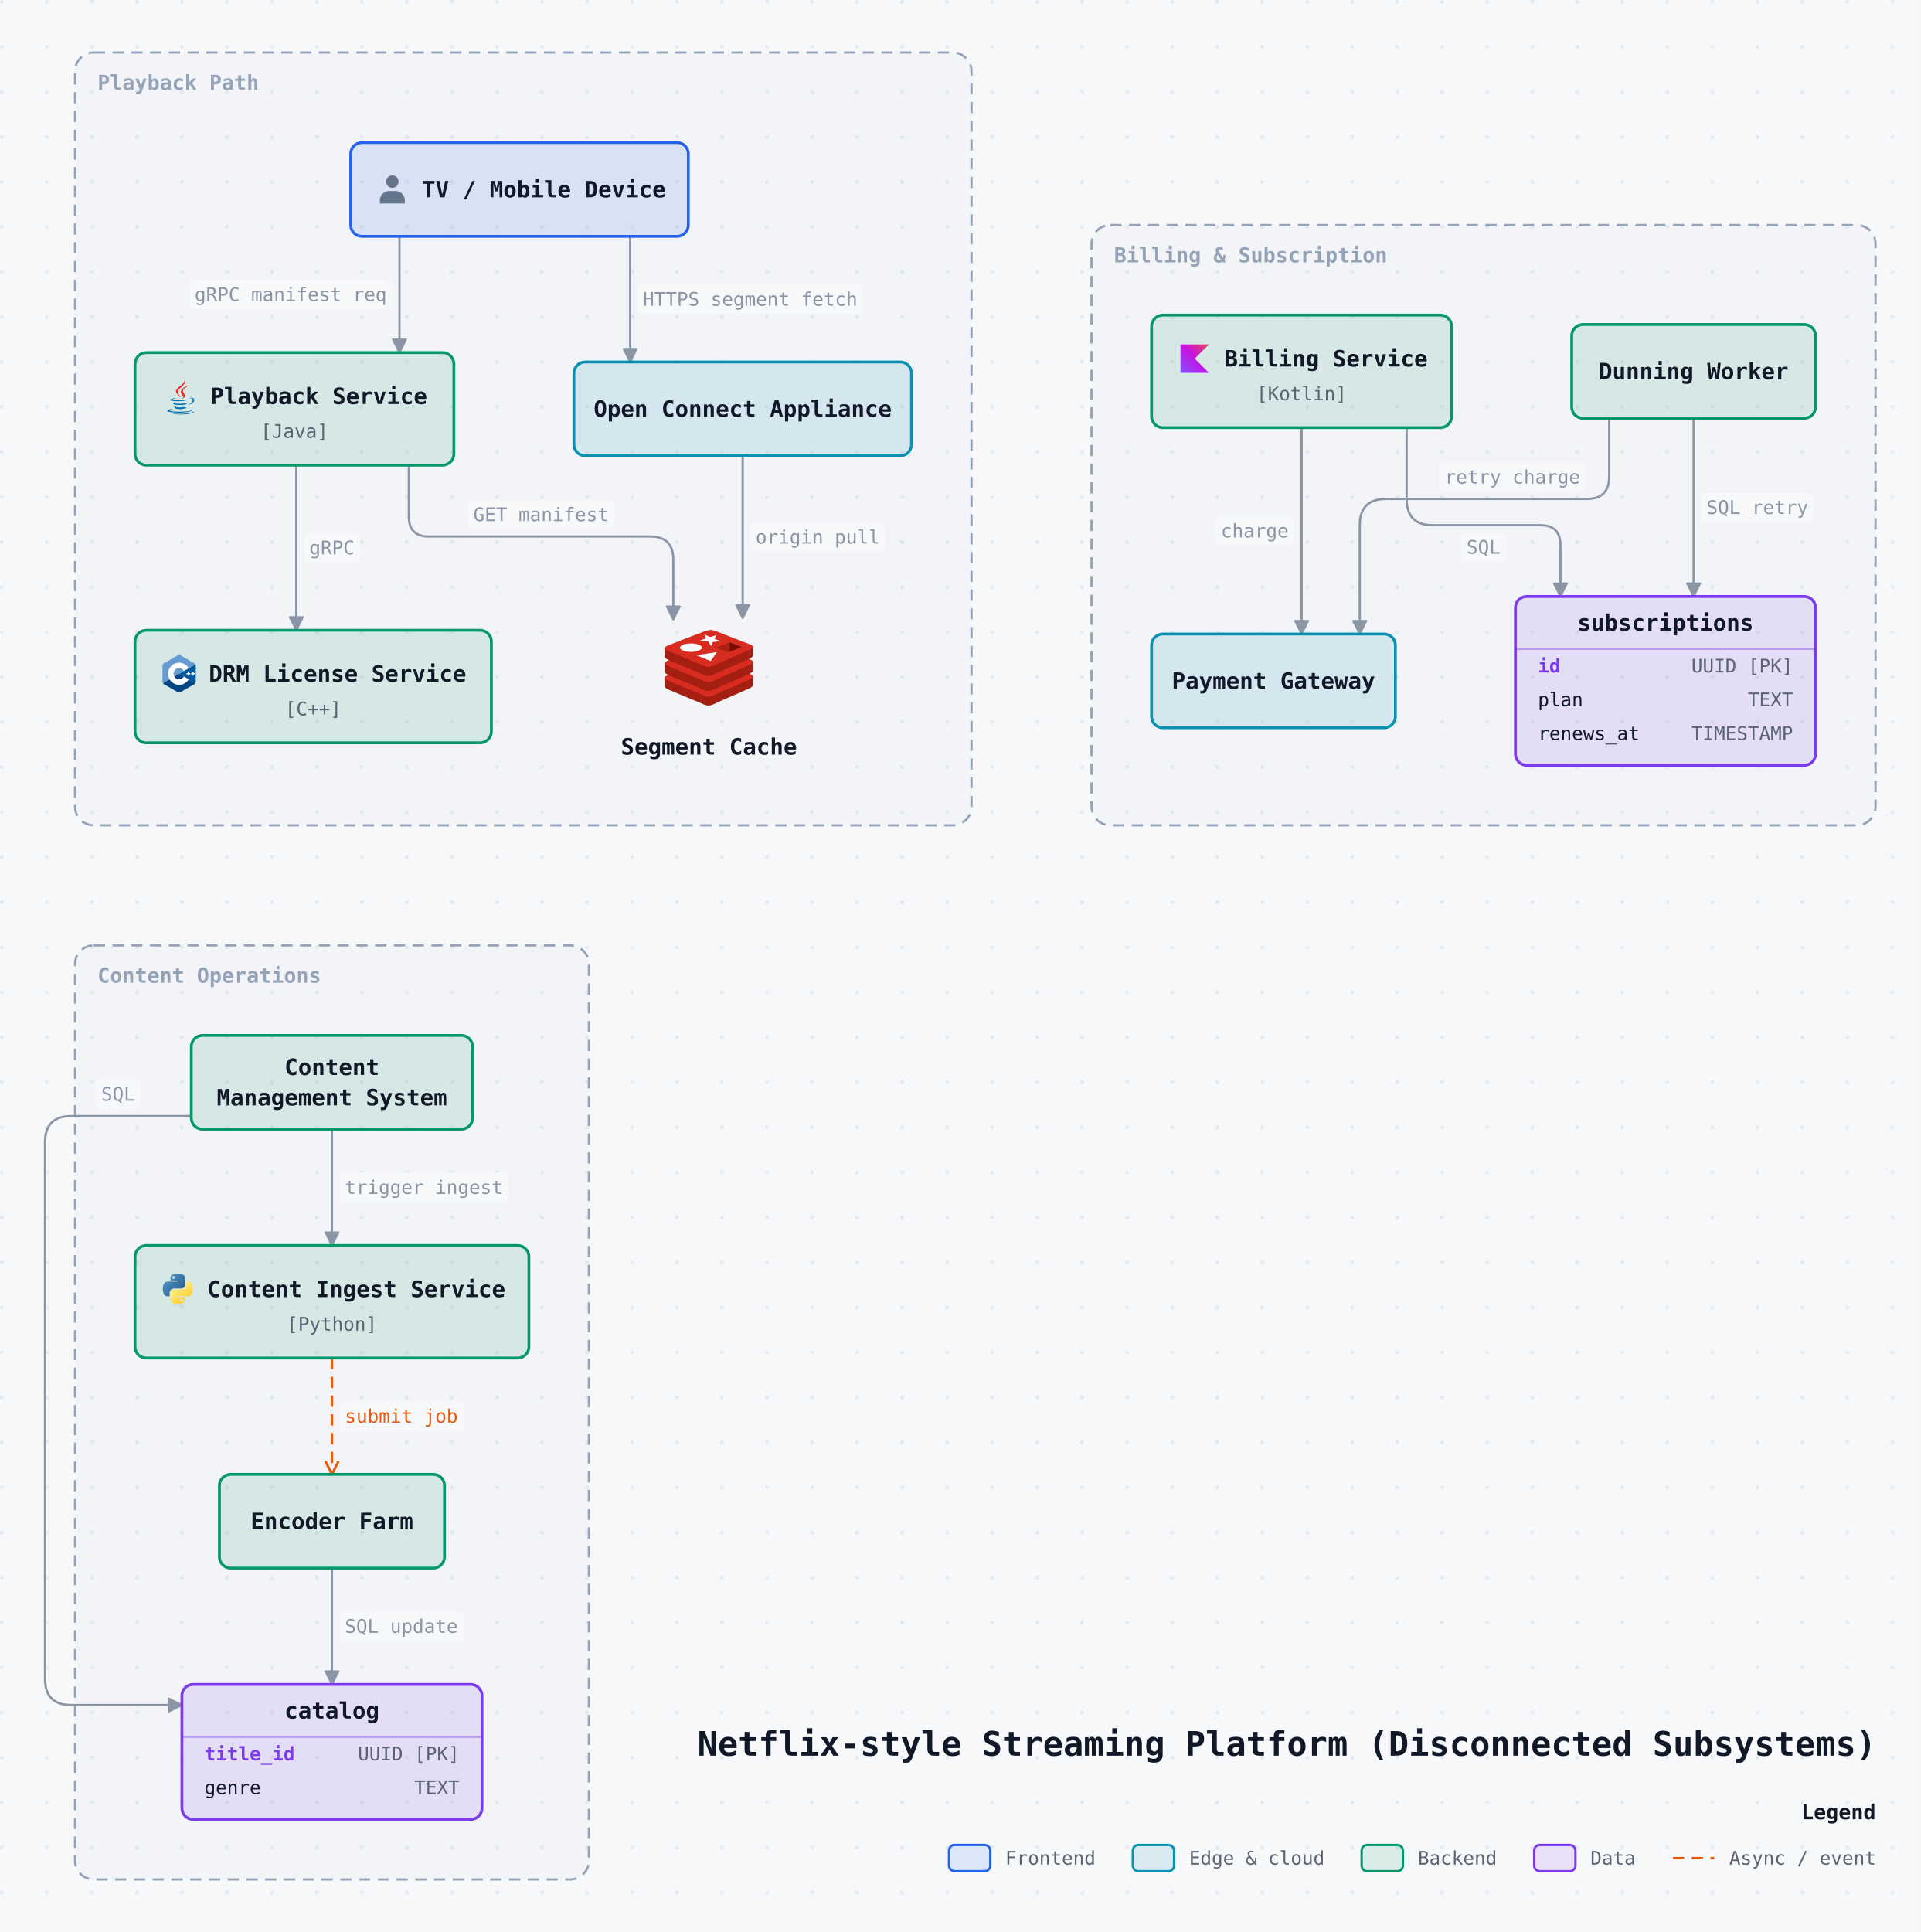
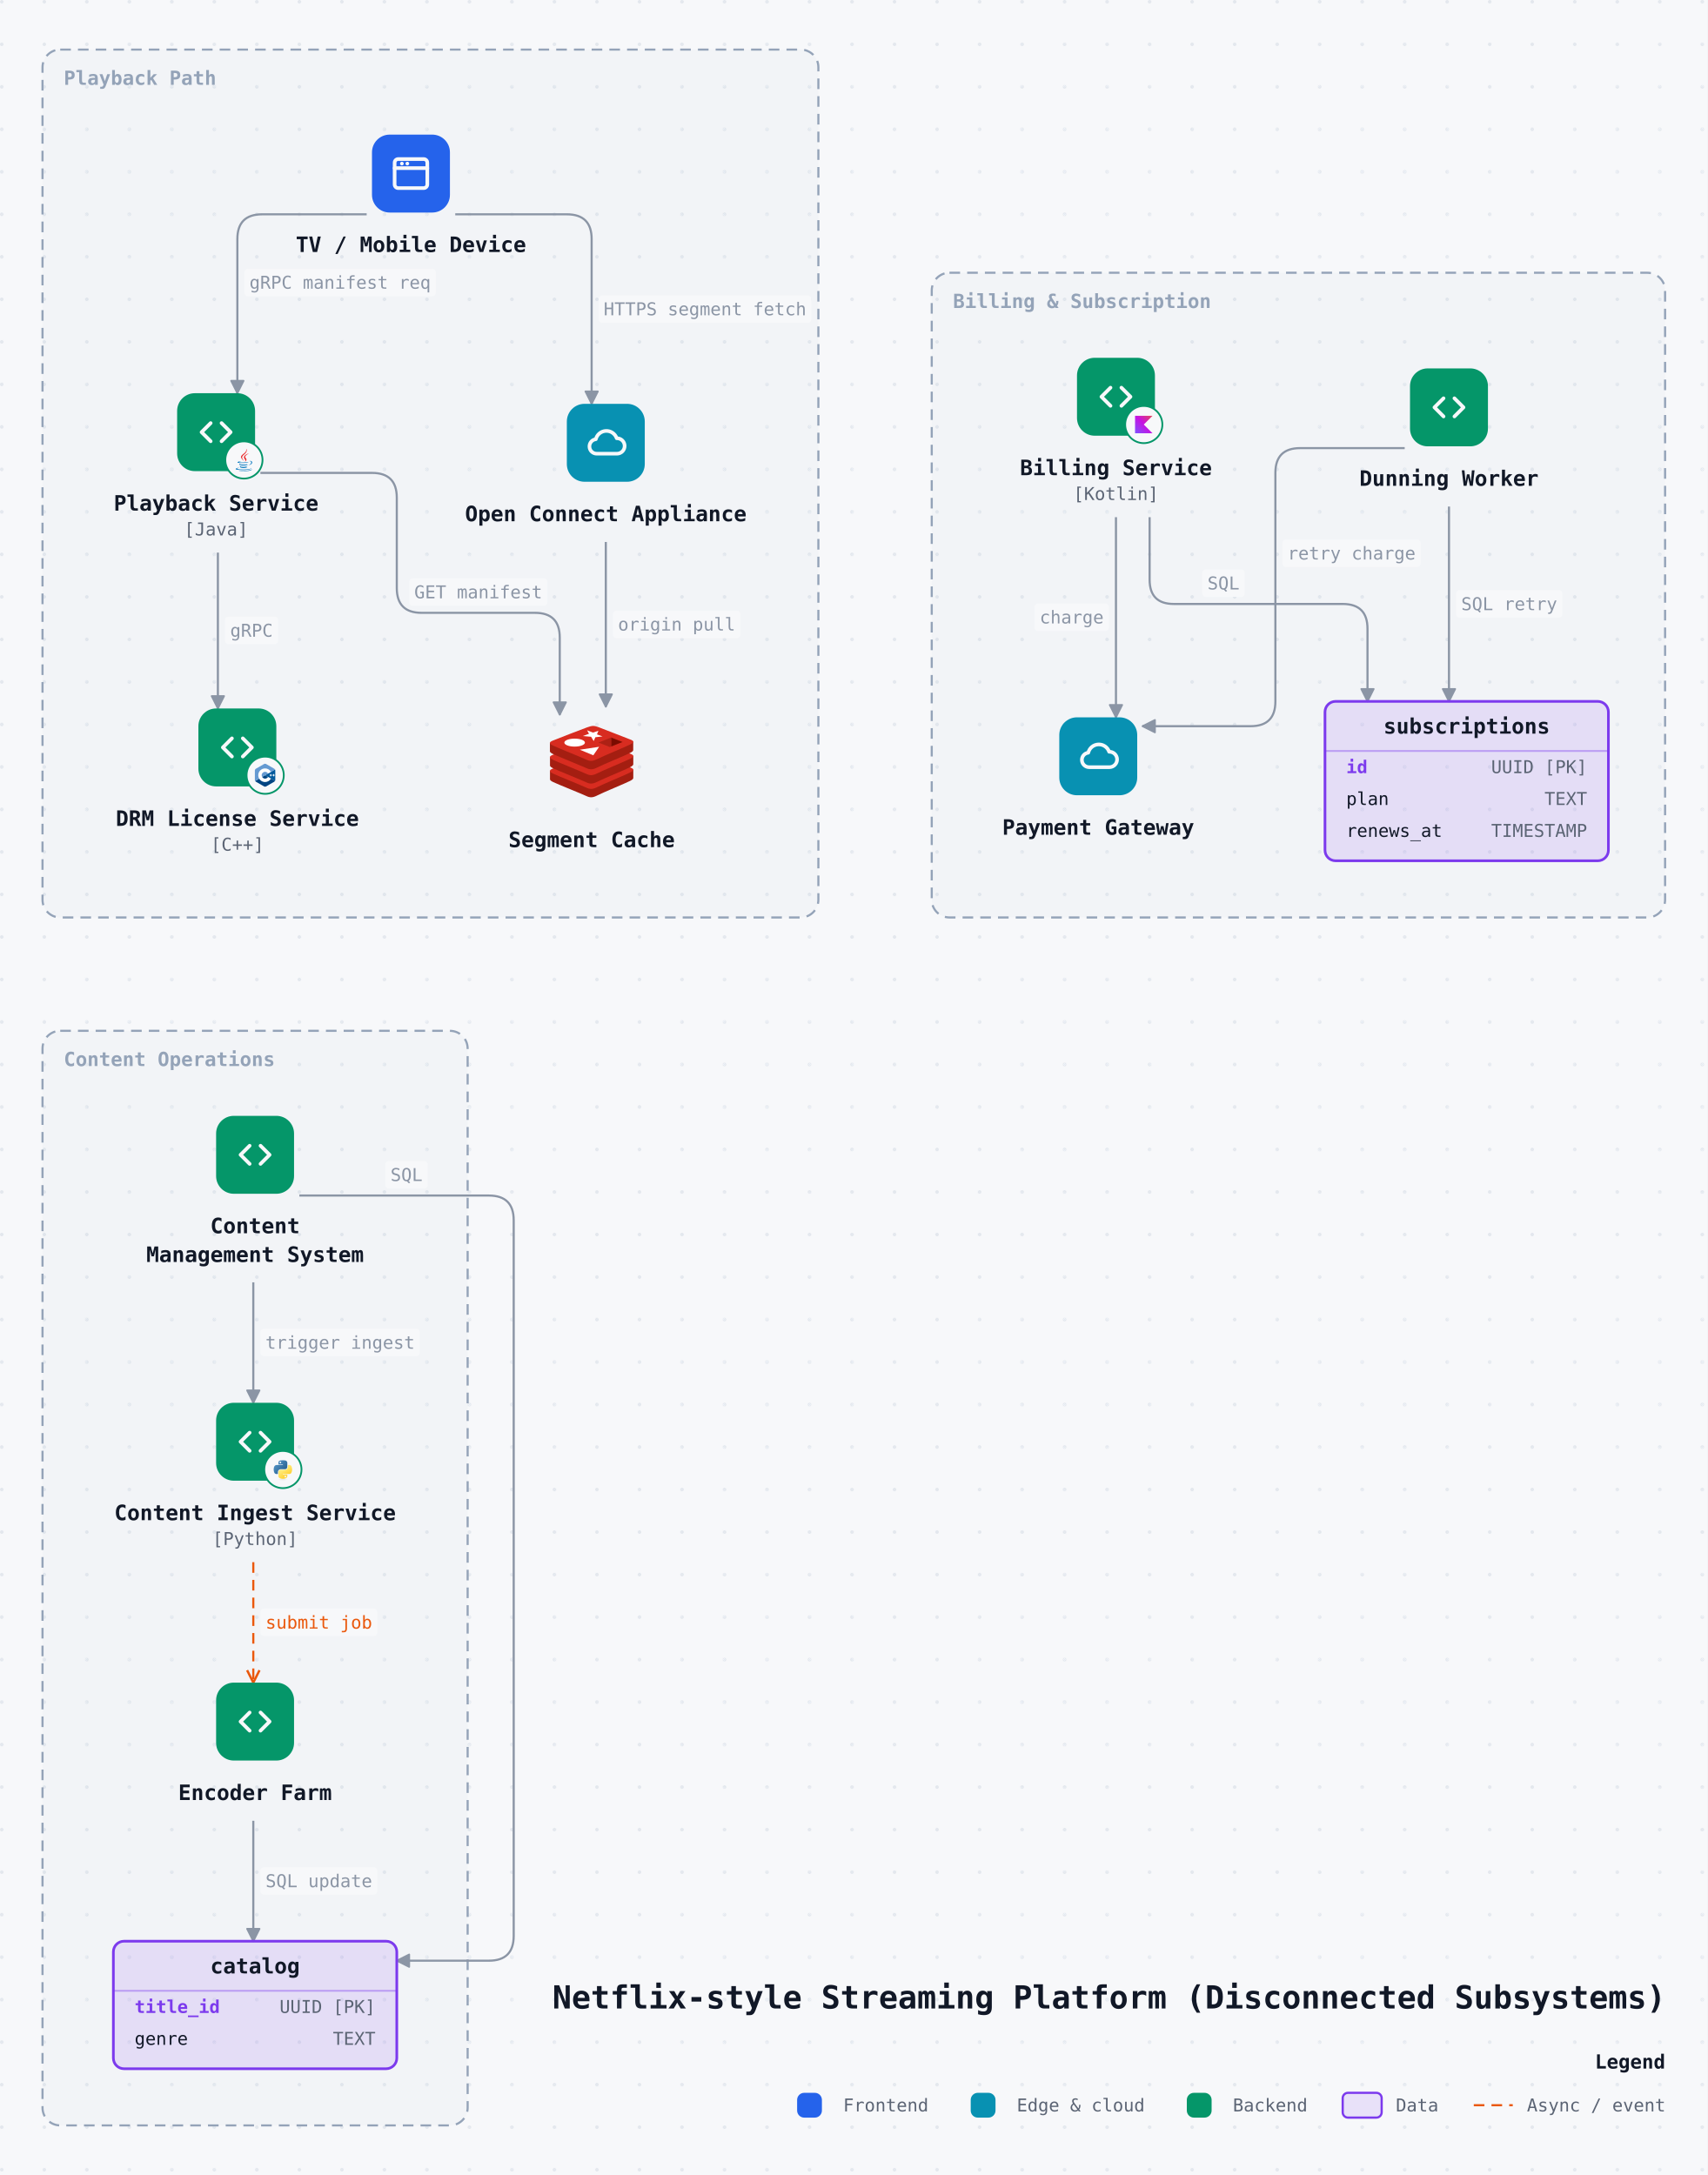
- <svg xmlns="http://www.w3.org/2000/svg" version="1.1" width="1024" height="1030" viewBox="0 0 1024 1030" font-family="JetBrains Mono, ui-monospace, SFMono-Regular, Menlo, Consolas, monospace">
+ <svg xmlns="http://www.w3.org/2000/svg" version="1.1" width="964" height="1228" viewBox="0 0 964 1228" font-family="JetBrains Mono, ui-monospace, SFMono-Regular, Menlo, Consolas, monospace">
  <defs>
    <pattern id="canvas-grid" width="24" height="24" patternUnits="userSpaceOnUse">
      <circle cx="1" cy="1" r="1" fill="#e3e7ed" />
    </pattern>
    <marker id="marker-arrow-0" viewBox="-1 -1 9 9" refX="7" refY="3.5" markerWidth="9" markerHeight="9" markerUnits="userSpaceOnUse" orient="auto-start-reverse">
      <path d="M0 0 L7 3.5 L0 7 Z" fill="#8b95a5" stroke="#8b95a5" stroke-width="1" stroke-linejoin="round" />
    </marker>
    <marker id="marker-open-1" viewBox="-1 -1 9 9" refX="7" refY="3.5" markerWidth="9" markerHeight="9" markerUnits="userSpaceOnUse" orient="auto-start-reverse">
      <path d="M0 0 L7 3.5 L0 7" fill="none" stroke="#ea580c" stroke-width="1.3" stroke-linejoin="round" />
    </marker>
  </defs>
  <rect width="100%" height="100%" fill="#f7f8fa" />
  <rect width="100%" height="100%" fill="url(#canvas-grid)" />
-   <text x="1000.4" y="936.0" text-anchor="end" font-size="18" font-weight="bold" fill="#111827">Netflix-style Streaming Platform (Disconnected Subsystems)</text>
-   <rect x="40.0" y="28.0" width="478.0" height="412.0" rx="10.0" fill="#94a3b8" fill-opacity="0.050" stroke="#94a3b8" stroke-width="1.2" stroke-dasharray="6 4" />
-   <text x="52.0" y="47.9" font-size="11" font-weight="bold" fill="#94a3b8">Playback Path</text>
-   <rect x="582.0" y="120.0" width="418.0" height="320.0" rx="10.0" fill="#94a3b8" fill-opacity="0.050" stroke="#94a3b8" stroke-width="1.2" stroke-dasharray="6 4" />
-   <text x="594.0" y="139.9" font-size="11" font-weight="bold" fill="#94a3b8">Billing &amp; Subscription</text>
-   <rect x="40.0" y="504.0" width="274.0" height="498.0" rx="10.0" fill="#94a3b8" fill-opacity="0.050" stroke="#94a3b8" stroke-width="1.2" stroke-dasharray="6 4" />
-   <text x="52.0" y="523.9" font-size="11" font-weight="bold" fill="#94a3b8">Content Operations</text>
-   <path d="M 336.0 126.0 L 336.0 193.0" fill="none" stroke="#8b95a5" stroke-width="1.2" marker-end="url(#marker-arrow-0)" />
-   <path d="M 213.0 126.0 L 213.0 188.0" fill="none" stroke="#8b95a5" stroke-width="1.2" marker-end="url(#marker-arrow-0)" />
-   <path d="M 158.0 248.0 L 158.0 336.0" fill="none" stroke="#8b95a5" stroke-width="1.2" marker-end="url(#marker-arrow-0)" />
-   <path d="M 218.0 248.0 L 218.0 275.4 Q 218.0 286.0 228.6 286.0 L 346.6 286.0 Q 359.0 286.0 359.0 298.4 L 359.0 330.3" fill="none" stroke="#8b95a5" stroke-width="1.2" marker-end="url(#marker-arrow-0)" />
-   <path d="M 396.0 243.0 L 396.0 329.5" fill="none" stroke="#8b95a5" stroke-width="1.2" marker-end="url(#marker-arrow-0)" />
-   <path d="M 694.0 228.0 L 694.0 338.0" fill="none" stroke="#8b95a5" stroke-width="1.2" marker-end="url(#marker-arrow-0)" />
-   <path d="M 750.0 228.0 L 750.0 266.0 Q 750.0 280.0 764.0 280.0 L 821.4 280.0 Q 832.0 280.0 832.0 290.6 L 832.0 318.0" fill="none" stroke="#8b95a5" stroke-width="1.2" marker-end="url(#marker-arrow-0)" />
-   <path d="M 903.0 223.0 L 903.0 318.0" fill="none" stroke="#8b95a5" stroke-width="1.2" marker-end="url(#marker-arrow-0)" />
-   <path d="M 858.0 223.0 L 858.0 254.0 Q 858.0 266.0 846.0 266.0 L 739.0 266.0 Q 725.0 266.0 725.0 280.0 L 725.0 338.0" fill="none" stroke="#8b95a5" stroke-width="1.2" marker-end="url(#marker-arrow-0)" />
-   <path d="M 177.0 724.0 L 177.0 786.0" fill="none" stroke="#ea580c" stroke-width="1.2" stroke-dasharray="6 4" marker-end="url(#marker-open-1)" />
-   <path d="M 177.0 836.0 L 177.0 898.0" fill="none" stroke="#8b95a5" stroke-width="1.2" marker-end="url(#marker-arrow-0)" />
-   <path d="M 102.0 595.0 L 38.0 595.0 Q 24.0 595.0 24.0 609.0 L 24.0 895.0 Q 24.0 909.0 38.0 909.0 L 97.0 909.0" fill="none" stroke="#8b95a5" stroke-width="1.2" marker-end="url(#marker-arrow-0)" />
-   <path d="M 177.0 602.0 L 177.0 664.0" fill="none" stroke="#8b95a5" stroke-width="1.2" marker-end="url(#marker-arrow-0)" />
-   <rect fill="#2563eb" fill-opacity="0.122" stroke="#2563eb" stroke-width="1.5" x="187.0" y="76.0" width="180.0" height="50.0" rx="6.0" />
-   <svg class="node-tech-icon" x="199.2" y="91.0" width="20.0" height="20.0" viewBox="0 0 24 24" preserveAspectRatio="xMidYMid meet">
-     <g>
-       <circle cx="12" cy="7" r="4" fill="#64748b" />
-       <path fill="#64748b" d="M4 21v-2a6 6 0 0 1 6-6h4a6 6 0 0 1 6 6v2H4z" />
-     </g>
-   </svg>
-   <text x="290.0" y="105.2" text-anchor="middle" font-size="12" font-weight="bold" fill="#111827">
+   <text x="940.4" y="1134.0" text-anchor="end" font-size="18" font-weight="bold" fill="#111827">Netflix-style Streaming Platform (Disconnected Subsystems)</text>
+   <rect x="24.0" y="28.0" width="438.0" height="490.0" rx="10.0" fill="#94a3b8" fill-opacity="0.050" stroke="#94a3b8" stroke-width="1.2" stroke-dasharray="6 4" />
+   <text x="36.0" y="47.9" font-size="11" font-weight="bold" fill="#94a3b8">Playback Path</text>
+   <rect x="526.0" y="154.0" width="414.0" height="364.0" rx="10.0" fill="#94a3b8" fill-opacity="0.050" stroke="#94a3b8" stroke-width="1.2" stroke-dasharray="6 4" />
+   <text x="538.0" y="173.9" font-size="11" font-weight="bold" fill="#94a3b8">Billing &amp; Subscription</text>
+   <rect x="24.0" y="582.0" width="240.0" height="618.0" rx="10.0" fill="#94a3b8" fill-opacity="0.050" stroke="#94a3b8" stroke-width="1.2" stroke-dasharray="6 4" />
+   <text x="36.0" y="601.9" font-size="11" font-weight="bold" fill="#94a3b8">Content Operations</text>
+   <path d="M 257.0 121.0 L 320.0 121.0 Q 334.0 121.0 334.0 135.0 L 334.0 228.0" fill="none" stroke="#8b95a5" stroke-width="1.2" marker-end="url(#marker-arrow-0)" />
+   <path d="M 207.0 121.0 L 148.0 121.0 Q 134.0 121.0 134.0 135.0 L 134.0 191.3 Q 134.0 198.0 134.0 204.7 L 134.0 222.0" fill="none" stroke="#8b95a5" stroke-width="1.2" marker-end="url(#marker-arrow-0)" />
+   <path d="M 123.0 312.0 L 123.0 400.0" fill="none" stroke="#8b95a5" stroke-width="1.2" marker-end="url(#marker-arrow-0)" />
+   <path d="M 147.0 267.0 L 210.0 267.0 Q 224.0 267.0 224.0 281.0 L 224.0 332.0 Q 224.0 346.0 238.0 346.0 L 302.0 346.0 Q 316.0 346.0 316.0 360.0 L 316.0 403.5" fill="none" stroke="#8b95a5" stroke-width="1.2" marker-end="url(#marker-arrow-0)" />
+   <path d="M 342.0 306.0 L 342.0 399.0" fill="none" stroke="#8b95a5" stroke-width="1.2" marker-end="url(#marker-arrow-0)" />
+   <path d="M 630.0 292.0 L 630.0 405.0" fill="none" stroke="#8b95a5" stroke-width="1.2" marker-end="url(#marker-arrow-0)" />
+   <path d="M 649.0 292.0 L 649.0 327.3 Q 649.0 341.0 662.7 341.0 L 758.0 341.0 Q 772.0 341.0 772.0 355.0 L 772.0 396.0" fill="none" stroke="#8b95a5" stroke-width="1.2" marker-end="url(#marker-arrow-0)" />
+   <path d="M 818.0 286.0 L 818.0 396.0" fill="none" stroke="#8b95a5" stroke-width="1.2" marker-end="url(#marker-arrow-0)" />
+   <path d="M 793.0 253.0 L 734.0 253.0 Q 720.0 253.0 720.0 267.0 L 720.0 396.0 Q 720.0 410.0 706.0 410.0 L 645.0 410.0" fill="none" stroke="#8b95a5" stroke-width="1.2" marker-end="url(#marker-arrow-0)" />
+   <path d="M 143.0 882.0 L 143.0 950.0" fill="none" stroke="#ea580c" stroke-width="1.2" stroke-dasharray="6 4" marker-end="url(#marker-open-1)" />
+   <path d="M 143.0 1028.0 L 143.0 1096.0" fill="none" stroke="#8b95a5" stroke-width="1.2" marker-end="url(#marker-arrow-0)" />
+   <path d="M 169.0 675.0 L 276.0 675.0 Q 290.0 675.0 290.0 689.0 L 290.0 1093.0 Q 290.0 1107.0 276.0 1107.0 L 224.0 1107.0" fill="none" stroke="#8b95a5" stroke-width="1.2" marker-end="url(#marker-arrow-0)" />
+   <path d="M 143.0 724.0 L 143.0 792.0" fill="none" stroke="#8b95a5" stroke-width="1.2" marker-end="url(#marker-arrow-0)" />
+   <rect x="210.0" y="76.0" width="44.0" height="44.0" rx="10.0" fill="#2563eb" />
+   <svg class="node-tech-icon" x="219.7" y="85.7" width="24.6" height="24.6" viewBox="0 0 24 24" preserveAspectRatio="xMidYMid meet">
+     <g fill="none" stroke-width="2" stroke-linecap="round" stroke-linejoin="round" stroke="#f7f8fa">
+       <rect x="3" y="4" width="18" height="16" rx="2" />
+       <path d="M3 9h18M7 6.5h.01M10 6.5h.01" />
+     </g>
+   </svg>
+   <text x="232.0" y="142.3" text-anchor="middle" font-size="12" font-weight="bold" fill="#111827">
    <tspan>TV / Mobile Device</tspan>
  </text>
-   <rect fill="#0891b2" fill-opacity="0.122" stroke="#0891b2" stroke-width="1.5" x="306.0" y="193.0" width="180.0" height="50.0" rx="6.0" />
-   <text x="396.0" y="222.2" text-anchor="middle" font-size="12" font-weight="bold" fill="#111827">
+   <rect x="320.0" y="228.0" width="44.0" height="44.0" rx="10.0" fill="#0891b2" />
+   <svg class="node-tech-icon" x="329.7" y="237.7" width="24.6" height="24.6" viewBox="0 0 24 24" preserveAspectRatio="xMidYMid meet">
+     <g fill="none" stroke-width="2" stroke-linecap="round" stroke-linejoin="round" stroke="#f7f8fa">
+       <path d="M7 18a4 4 0 0 1-.5-7.97A6 6 0 0 1 18 9.5a4.25 4.25 0 0 1 .25 8.5H7z" />
+     </g>
+   </svg>
+   <text x="342.0" y="294.3" text-anchor="middle" font-size="12" font-weight="bold" fill="#111827">
    <tspan>Open Connect Appliance</tspan>
  </text>
-   <rect fill="#059669" fill-opacity="0.122" stroke="#059669" stroke-width="1.5" x="72.0" y="188.0" width="170.0" height="60.0" rx="6.0" />
-   <svg class="node-tech-icon" x="86.4" y="201.2" width="20.0" height="20.0" viewBox="0 0 128 128" preserveAspectRatio="xMidYMid meet">
+   <rect x="100.0" y="222.0" width="44.0" height="44.0" rx="10.0" fill="#059669" />
+   <svg class="node-tech-icon" x="109.7" y="231.7" width="24.6" height="24.6" viewBox="0 0 24 24" preserveAspectRatio="xMidYMid meet">
+     <g fill="none" stroke-width="2" stroke-linecap="round" stroke-linejoin="round" stroke="#f7f8fa">
+       <path d="M9 7l-5 5 5 5M15 7l5 5-5 5" />
+     </g>
+   </svg>
+   <circle cx="137.7" cy="259.7" r="10.5" fill="#f7f8fa" stroke="#059669" stroke-width="1" />
+   <svg class="node-tech-icon" x="131.2" y="253.2" width="13.0" height="13.0" viewBox="0 0 128 128" preserveAspectRatio="xMidYMid meet">
    <path fill="#0074BD" d="M47.617 98.12s-4.767 2.774 3.397 3.71c9.892 1.13 14.947.968 25.845-1.092 0 0 2.871 1.795 6.873 3.351-24.439 10.47-55.308-.607-36.115-5.969zm-2.988-13.665s-5.348 3.959 2.823 4.805c10.567 1.091 18.91 1.18 33.354-1.6 0 0 1.993 2.025 5.132 3.131-29.542 8.64-62.446.68-41.309-6.336z" />
    <path fill="#EA2D2E" d="M69.802 61.271c6.025 6.935-1.58 13.17-1.58 13.17s15.289-7.891 8.269-17.777c-6.559-9.215-11.587-13.792 15.635-29.58 0 .001-42.731 10.67-22.324 34.187z" />
    <path fill="#0074BD" d="M102.123 108.229s3.529 2.91-3.888 5.159c-14.102 4.272-58.706 5.56-71.094.171-4.451-1.938 3.899-4.625 6.526-5.192 2.739-.593 4.303-.485 4.303-.485-4.953-3.487-32.013 6.85-13.743 9.815 49.821 8.076 90.817-3.637 77.896-9.468zM49.912 70.294s-22.686 5.389-8.033 7.348c6.188.828 18.518.638 30.011-.326 9.39-.789 18.813-2.474 18.813-2.474s-3.308 1.419-5.704 3.053c-23.042 6.061-67.544 3.238-54.731-2.958 10.832-5.239 19.644-4.643 19.644-4.643zm40.697 22.747c23.421-12.167 12.591-23.86 5.032-22.285-1.848.385-2.677.72-2.677.72s.688-1.079 2-1.543c14.953-5.255 26.451 15.503-4.823 23.725 0-.002.359-.327.468-.617z" />
    <path fill="#EA2D2E" d="M76.491 1.587S89.459 14.563 64.188 34.51c-20.266 16.006-4.621 25.13-.007 35.559-11.831-10.673-20.509-20.07-14.688-28.815C58.041 28.42 81.722 22.195 76.491 1.587z" />
    <path fill="#0074BD" d="M52.214 126.021c22.476 1.437 57-.8 57.817-11.436 0 0-1.571 4.032-18.577 7.231-19.186 3.612-42.854 3.191-56.887.874 0 .001 2.875 2.381 17.647 3.331z" />
  </svg>
-   <text x="170.0" y="215.4" text-anchor="middle" font-size="12" font-weight="bold" fill="#111827">
+   <text x="122.0" y="288.3" text-anchor="middle" font-size="12" font-weight="bold" fill="#111827">
    <tspan>Playback Service</tspan>
  </text>
-   <text x="157.0" y="233.4" text-anchor="middle" font-size="10" fill="#5b6474">[Java]</text>
-   <rect fill="#059669" fill-opacity="0.122" stroke="#059669" stroke-width="1.5" x="72.0" y="336.0" width="190.0" height="60.0" rx="6.0" />
-   <svg class="node-tech-icon" x="85.6" y="349.2" width="20.0" height="20.0" viewBox="0 0 128 128" preserveAspectRatio="xMidYMid meet">
+   <text x="122.0" y="302.3" text-anchor="middle" font-size="10" fill="#5b6474">[Java]</text>
+   <rect x="112.0" y="400.0" width="44.0" height="44.0" rx="10.0" fill="#059669" />
+   <svg class="node-tech-icon" x="121.7" y="409.7" width="24.6" height="24.6" viewBox="0 0 24 24" preserveAspectRatio="xMidYMid meet">
+     <g fill="none" stroke-width="2" stroke-linecap="round" stroke-linejoin="round" stroke="#f7f8fa">
+       <path d="M9 7l-5 5 5 5M15 7l5 5-5 5" />
+     </g>
+   </svg>
+   <circle cx="149.7" cy="437.7" r="10.5" fill="#f7f8fa" stroke="#059669" stroke-width="1" />
+   <svg class="node-tech-icon" x="143.2" y="431.2" width="13.0" height="13.0" viewBox="0 0 128 128" preserveAspectRatio="xMidYMid meet">
    <path fill="#00599c" d="M118.766 95.82c.89-1.543 1.441-3.28 1.441-4.843V36.78c0-1.558-.55-3.297-1.441-4.84l-55.32 31.94Zm0 0" />
    <path fill="#004482" d="m68.36 126.586 46.933-27.094c1.352-.781 2.582-2.129 3.473-3.672l-55.32-31.94L8.12 95.82c.89 1.543 2.121 2.89 3.473 3.672l46.933 27.094c2.703 1.562 7.13 1.562 9.832 0Zm0 0" />
    <path fill="#659ad2" d="M118.766 31.941c-.891-1.546-2.121-2.894-3.473-3.671L68.359 1.172c-2.703-1.563-7.129-1.563-9.832 0L11.594 28.27C8.89 29.828 6.68 33.66 6.68 36.78v54.196c0 1.562.55 3.3 1.441 4.843L63.445 63.88Zm0 0" />
    <path fill="#fff" d="M63.445 26.035c-20.867 0-37.843 16.977-37.843 37.844s16.976 37.844 37.843 37.844c13.465 0 26.024-7.247 32.77-18.91L79.84 73.335c-3.38 5.84-9.66 9.465-16.395 9.465-10.433 0-18.922-8.488-18.922-18.922 0-10.434 8.49-18.922 18.922-18.922 6.73 0 13.017 3.629 16.39 9.465l16.38-9.477c-6.75-11.664-19.305-18.91-32.77-18.91zM92.88 57.57v4.207h-4.207v4.203h4.207v4.207h4.203V65.98h4.203v-4.203h-4.203V57.57H92.88zm15.766 0v4.207h-4.204v4.203h4.204v4.207h4.207V65.98h4.203v-4.203h-4.203V57.57h-4.207z" />
  </svg>
-   <text x="180.0" y="363.4" text-anchor="middle" font-size="12" font-weight="bold" fill="#111827">
+   <text x="134.0" y="466.3" text-anchor="middle" font-size="12" font-weight="bold" fill="#111827">
    <tspan>DRM License Service</tspan>
  </text>
-   <text x="167.0" y="381.4" text-anchor="middle" font-size="10" fill="#5b6474">[C++]</text>
-   <svg class="node-tech-icon" x="354.0" y="332.0" width="48.0" height="48.0" viewBox="0 0 128 128" preserveAspectRatio="xMidYMid meet">
+   <text x="134.0" y="480.3" text-anchor="middle" font-size="10" fill="#5b6474">[C++]</text>
+   <svg class="node-tech-icon" x="310.0" y="406.0" width="48.0" height="48.0" viewBox="0 0 128 128" preserveAspectRatio="xMidYMid meet">
    <path fill="#A41E11" d="M121.8 93.1c-6.7 3.5-41.4 17.7-48.8 21.6-7.4 3.9-11.5 3.8-17.3 1S13 98.1 6.3 94.9c-3.3-1.6-5-2.9-5-4.2V78s48-10.5 55.8-13.2c7.8-2.8 10.4-2.9 17-.5s46.1 9.5 52.6 11.9v12.5c0 1.3-1.5 2.7-4.9 4.4z" />
    <path fill="#D82C20" d="M121.8 80.5C115.1 84 80.4 98.2 73 102.1c-7.4 3.9-11.5 3.8-17.3 1-5.8-2.8-42.7-17.7-49.4-20.9C-.3 79-.5 76.8 6 74.3c6.5-2.6 43.2-17 51-19.7 7.8-2.8 10.4-2.9 17-.5s41.1 16.1 47.6 18.5c6.7 2.4 6.9 4.4.2 7.9z" />
    <path fill="#A41E11" d="M121.8 72.5C115.1 76 80.4 90.2 73 94.1c-7.4 3.8-11.5 3.8-17.3 1C49.9 92.3 13 77.4 6.3 74.2c-3.3-1.6-5-2.9-5-4.2V57.3s48-10.5 55.8-13.2c7.8-2.8 10.4-2.9 17-.5s46.1 9.5 52.6 11.9V68c0 1.3-1.5 2.7-4.9 4.5z" />
    <path fill="#D82C20" d="M121.8 59.8c-6.7 3.5-41.4 17.7-48.8 21.6-7.4 3.8-11.5 3.8-17.3 1C49.9 79.6 13 64.7 6.3 61.5s-6.8-5.4-.3-7.9c6.5-2.6 43.2-17 51-19.7 7.8-2.8 10.4-2.9 17-.5s41.1 16.1 47.6 18.5c6.7 2.4 6.9 4.4.2 7.9z" />
    <path fill="#A41E11" d="M121.8 51c-6.7 3.5-41.4 17.7-48.8 21.6-7.4 3.8-11.5 3.8-17.3 1C49.9 70.9 13 56 6.3 52.8c-3.3-1.6-5.1-2.9-5.1-4.2V35.9s48-10.5 55.8-13.2c7.8-2.8 10.4-2.9 17-.5s46.1 9.5 52.6 11.9v12.5c.1 1.3-1.4 2.6-4.8 4.4z" />
    <path fill="#D82C20" d="M121.8 38.3C115.1 41.8 80.4 56 73 59.9c-7.4 3.8-11.5 3.8-17.3 1S13 43.3 6.3 40.1s-6.8-5.4-.3-7.9c6.5-2.6 43.2-17 51-19.7 7.8-2.8 10.4-2.9 17-.5s41.1 16.1 47.6 18.5c6.7 2.4 6.9 4.4.2 7.8z" />
    <path fill="#fff" d="M80.4 26.1l-10.8 1.2-2.5 5.8-3.9-6.5-12.5-1.1 9.3-3.4-2.8-5.2 8.8 3.4 8.2-2.7L72 23zM66.5 54.5l-20.3-8.4 29.1-4.4z" />
    <ellipse fill="#fff" cx="38.4" cy="35.4" rx="15.5" ry="6" />
    <path fill="#7A0C00" d="M93.3 27.7l17.2 6.8-17.2 6.8z" />
    <path fill="#AD2115" d="M74.3 35.3l19-7.6v13.6l-1.9.8z" />
  </svg>
-   <text x="378.0" y="402.3" text-anchor="middle" font-size="12" font-weight="bold" fill="#111827">
+   <text x="334.0" y="478.3" text-anchor="middle" font-size="12" font-weight="bold" fill="#111827">
    <tspan>Segment Cache</tspan>
  </text>
-   <rect fill="#059669" fill-opacity="0.122" stroke="#059669" stroke-width="1.5" x="614.0" y="168.0" width="160.0" height="60.0" rx="6.0" />
-   <svg class="node-tech-icon" x="627.0" y="181.2" width="20.0" height="20.0" viewBox="0 0 128 128" preserveAspectRatio="xMidYMid meet">
+   <rect x="608.0" y="202.0" width="44.0" height="44.0" rx="10.0" fill="#059669" />
+   <svg class="node-tech-icon" x="617.7" y="211.7" width="24.6" height="24.6" viewBox="0 0 24 24" preserveAspectRatio="xMidYMid meet">
+     <g fill="none" stroke-width="2" stroke-linecap="round" stroke-linejoin="round" stroke="#f7f8fa">
+       <path d="M9 7l-5 5 5 5M15 7l5 5-5 5" />
+     </g>
+   </svg>
+   <circle cx="645.7" cy="239.7" r="10.5" fill="#f7f8fa" stroke="#059669" stroke-width="1" />
+   <svg class="node-tech-icon" x="639.2" y="233.2" width="13.0" height="13.0" viewBox="0 0 128 128" preserveAspectRatio="xMidYMid meet">
    <defs>
-       <linearGradient id="n6-a" x1="500.003" x2="-.097" y1="579.106" y2="1079.206" gradientTransform="translate(15.534 -96.774) scale(.1939)" gradientUnits="userSpaceOnUse">
+       <linearGradient id="n6b-a" x1="500.003" x2="-.097" y1="579.106" y2="1079.206" gradientTransform="translate(15.534 -96.774) scale(.1939)" gradientUnits="userSpaceOnUse">
        <stop offset=".003" stop-color="#e44857" />
        <stop offset=".469" stop-color="#c711e1" />
        <stop offset="1" stop-color="#7f52ff" />
      </linearGradient>
    </defs>
-     <path fill="url(#n6-a)" d="M112.484 112.484H15.516V15.516h96.968L64 64Zm0 0" />
-   </svg>
-   <text x="707.0" y="195.4" text-anchor="middle" font-size="12" font-weight="bold" fill="#111827">
+     <path fill="url(#n6b-a)" d="M112.484 112.484H15.516V15.516h96.968L64 64Zm0 0" />
+   </svg>
+   <text x="630.0" y="268.3" text-anchor="middle" font-size="12" font-weight="bold" fill="#111827">
    <tspan>Billing Service</tspan>
  </text>
-   <text x="694.0" y="213.4" text-anchor="middle" font-size="10" fill="#5b6474">[Kotlin]</text>
-   <rect fill="#0891b2" fill-opacity="0.122" stroke="#0891b2" stroke-width="1.5" x="614.0" y="338.0" width="130.0" height="50.0" rx="6.0" />
-   <text x="679.0" y="367.2" text-anchor="middle" font-size="12" font-weight="bold" fill="#111827">
+   <text x="630.0" y="282.3" text-anchor="middle" font-size="10" fill="#5b6474">[Kotlin]</text>
+   <rect x="598.0" y="405.0" width="44.0" height="44.0" rx="10.0" fill="#0891b2" />
+   <svg class="node-tech-icon" x="607.7" y="414.7" width="24.6" height="24.6" viewBox="0 0 24 24" preserveAspectRatio="xMidYMid meet">
+     <g fill="none" stroke-width="2" stroke-linecap="round" stroke-linejoin="round" stroke="#f7f8fa">
+       <path d="M7 18a4 4 0 0 1-.5-7.97A6 6 0 0 1 18 9.5a4.25 4.25 0 0 1 .25 8.5H7z" />
+     </g>
+   </svg>
+   <text x="620.0" y="471.3" text-anchor="middle" font-size="12" font-weight="bold" fill="#111827">
    <tspan>Payment Gateway</tspan>
  </text>
-   <rect fill="#7c3aed" fill-opacity="0.122" stroke="#7c3aed" stroke-width="1.5" x="808.0" y="318.0" width="160.0" height="90.0" rx="6.0" />
-   <text x="888.0" y="336.2" text-anchor="middle" font-size="12" font-weight="bold" fill="#111827">subscriptions</text>
-   <line x1="808.0" y1="346.0" x2="968.0" y2="346.0" stroke="#7c3aed" stroke-opacity="0.4" />
-   <text x="820.0" y="358.5" text-anchor="start" font-family="JetBrains Mono, ui-monospace, Menlo, monospace" font-size="10" fill="#7c3aed" font-weight="bold">id</text>
-   <text x="956.0" y="358.5" text-anchor="end" font-family="JetBrains Mono, ui-monospace, Menlo, monospace" font-size="10" fill="#5b6474">UUID [PK]</text>
-   <text x="820.0" y="376.5" text-anchor="start" font-family="JetBrains Mono, ui-monospace, Menlo, monospace" font-size="10" fill="#111827">plan</text>
-   <text x="956.0" y="376.5" text-anchor="end" font-family="JetBrains Mono, ui-monospace, Menlo, monospace" font-size="10" fill="#5b6474">TEXT</text>
-   <text x="820.0" y="394.5" text-anchor="start" font-family="JetBrains Mono, ui-monospace, Menlo, monospace" font-size="10" fill="#111827">renews_at</text>
-   <text x="956.0" y="394.5" text-anchor="end" font-family="JetBrains Mono, ui-monospace, Menlo, monospace" font-size="10" fill="#5b6474">TIMESTAMP</text>
-   <rect fill="#059669" fill-opacity="0.122" stroke="#059669" stroke-width="1.5" x="838.0" y="173.0" width="130.0" height="50.0" rx="6.0" />
-   <text x="903.0" y="202.2" text-anchor="middle" font-size="12" font-weight="bold" fill="#111827">
+   <rect fill="#7c3aed" fill-opacity="0.122" stroke="#7c3aed" stroke-width="1.5" x="748.0" y="396.0" width="160.0" height="90.0" rx="6.0" />
+   <text x="828.0" y="414.2" text-anchor="middle" font-size="12" font-weight="bold" fill="#111827">subscriptions</text>
+   <line x1="748.0" y1="424.0" x2="908.0" y2="424.0" stroke="#7c3aed" stroke-opacity="0.4" />
+   <text x="760.0" y="436.5" text-anchor="start" font-family="JetBrains Mono, ui-monospace, Menlo, monospace" font-size="10" fill="#7c3aed" font-weight="bold">id</text>
+   <text x="896.0" y="436.5" text-anchor="end" font-family="JetBrains Mono, ui-monospace, Menlo, monospace" font-size="10" fill="#5b6474">UUID [PK]</text>
+   <text x="760.0" y="454.5" text-anchor="start" font-family="JetBrains Mono, ui-monospace, Menlo, monospace" font-size="10" fill="#111827">plan</text>
+   <text x="896.0" y="454.5" text-anchor="end" font-family="JetBrains Mono, ui-monospace, Menlo, monospace" font-size="10" fill="#5b6474">TEXT</text>
+   <text x="760.0" y="472.5" text-anchor="start" font-family="JetBrains Mono, ui-monospace, Menlo, monospace" font-size="10" fill="#111827">renews_at</text>
+   <text x="896.0" y="472.5" text-anchor="end" font-family="JetBrains Mono, ui-monospace, Menlo, monospace" font-size="10" fill="#5b6474">TIMESTAMP</text>
+   <rect x="796.0" y="208.0" width="44.0" height="44.0" rx="10.0" fill="#059669" />
+   <svg class="node-tech-icon" x="805.7" y="217.7" width="24.6" height="24.6" viewBox="0 0 24 24" preserveAspectRatio="xMidYMid meet">
+     <g fill="none" stroke-width="2" stroke-linecap="round" stroke-linejoin="round" stroke="#f7f8fa">
+       <path d="M9 7l-5 5 5 5M15 7l5 5-5 5" />
+     </g>
+   </svg>
+   <text x="818.0" y="274.3" text-anchor="middle" font-size="12" font-weight="bold" fill="#111827">
    <tspan>Dunning Worker</tspan>
  </text>
-   <rect fill="#059669" fill-opacity="0.122" stroke="#059669" stroke-width="1.5" x="72.0" y="664.0" width="210.0" height="60.0" rx="6.0" />
-   <svg class="node-tech-icon" x="84.8" y="677.2" width="20.0" height="20.0" viewBox="0 0 128 128" preserveAspectRatio="xMidYMid meet">
-     <linearGradient id="n10-python-original-a" gradientUnits="userSpaceOnUse" x1="70.252" y1="1237.476" x2="170.659" y2="1151.089" gradientTransform="matrix(.563 0 0 -.568 -29.215 707.817)">
+   <rect x="122.0" y="792.0" width="44.0" height="44.0" rx="10.0" fill="#059669" />
+   <svg class="node-tech-icon" x="131.7" y="801.7" width="24.6" height="24.6" viewBox="0 0 24 24" preserveAspectRatio="xMidYMid meet">
+     <g fill="none" stroke-width="2" stroke-linecap="round" stroke-linejoin="round" stroke="#f7f8fa">
+       <path d="M9 7l-5 5 5 5M15 7l5 5-5 5" />
+     </g>
+   </svg>
+   <circle cx="159.7" cy="829.7" r="10.5" fill="#f7f8fa" stroke="#059669" stroke-width="1" />
+   <svg class="node-tech-icon" x="153.2" y="823.2" width="13.0" height="13.0" viewBox="0 0 128 128" preserveAspectRatio="xMidYMid meet">
+     <linearGradient id="n10b-python-original-a" gradientUnits="userSpaceOnUse" x1="70.252" y1="1237.476" x2="170.659" y2="1151.089" gradientTransform="matrix(.563 0 0 -.568 -29.215 707.817)">
      <stop offset="0" stop-color="#5A9FD4" />
      <stop offset="1" stop-color="#306998" />
    </linearGradient>
-     <linearGradient id="n10-python-original-b" gradientUnits="userSpaceOnUse" x1="209.474" y1="1098.811" x2="173.62" y2="1149.537" gradientTransform="matrix(.563 0 0 -.568 -29.215 707.817)">
+     <linearGradient id="n10b-python-original-b" gradientUnits="userSpaceOnUse" x1="209.474" y1="1098.811" x2="173.62" y2="1149.537" gradientTransform="matrix(.563 0 0 -.568 -29.215 707.817)">
      <stop offset="0" stop-color="#FFD43B" />
      <stop offset="1" stop-color="#FFE873" />
    </linearGradient>
-     <path fill="url(#n10-python-original-a)" d="M63.391 1.988c-4.222.02-8.252.379-11.8 1.007-10.45 1.846-12.346 5.71-12.346 12.837v9.411h24.693v3.137H29.977c-7.176 0-13.46 4.313-15.426 12.521-2.268 9.405-2.368 15.275 0 25.096 1.755 7.311 5.947 12.519 13.124 12.519h8.491V67.234c0-8.151 7.051-15.34 15.426-15.34h24.665c6.866 0 12.346-5.654 12.346-12.548V15.833c0-6.693-5.646-11.72-12.346-12.837-4.244-.706-8.645-1.027-12.866-1.008zM50.037 9.557c2.55 0 4.634 2.117 4.634 4.721 0 2.593-2.083 4.69-4.634 4.69-2.56 0-4.633-2.097-4.633-4.69-.001-2.604 2.073-4.721 4.633-4.721z" transform="translate(0 10.26)" />
-     <path fill="url(#n10-python-original-b)" d="M91.682 28.38v10.966c0 8.5-7.208 15.655-15.426 15.655H51.591c-6.756 0-12.346 5.783-12.346 12.549v23.515c0 6.691 5.818 10.628 12.346 12.547 7.816 2.297 15.312 2.713 24.665 0 6.216-1.801 12.346-5.423 12.346-12.547v-9.412H63.938v-3.138h37.012c7.176 0 9.852-5.005 12.348-12.519 2.578-7.735 2.467-15.174 0-25.096-1.774-7.145-5.161-12.521-12.348-12.521h-9.268zM77.809 87.927c2.561 0 4.634 2.097 4.634 4.692 0 2.602-2.074 4.719-4.634 4.719-2.55 0-4.633-2.117-4.633-4.719 0-2.595 2.083-4.692 4.633-4.692z" transform="translate(0 10.26)" />
-     <radialGradient id="n10-python-original-c" cx="1825.678" cy="444.45" r="26.743" gradientTransform="matrix(0 -.24 -1.055 0 532.979 557.576)" gradientUnits="userSpaceOnUse">
+     <path fill="url(#n10b-python-original-a)" d="M63.391 1.988c-4.222.02-8.252.379-11.8 1.007-10.45 1.846-12.346 5.71-12.346 12.837v9.411h24.693v3.137H29.977c-7.176 0-13.46 4.313-15.426 12.521-2.268 9.405-2.368 15.275 0 25.096 1.755 7.311 5.947 12.519 13.124 12.519h8.491V67.234c0-8.151 7.051-15.34 15.426-15.34h24.665c6.866 0 12.346-5.654 12.346-12.548V15.833c0-6.693-5.646-11.72-12.346-12.837-4.244-.706-8.645-1.027-12.866-1.008zM50.037 9.557c2.55 0 4.634 2.117 4.634 4.721 0 2.593-2.083 4.69-4.634 4.69-2.56 0-4.633-2.097-4.633-4.69-.001-2.604 2.073-4.721 4.633-4.721z" transform="translate(0 10.26)" />
+     <path fill="url(#n10b-python-original-b)" d="M91.682 28.38v10.966c0 8.5-7.208 15.655-15.426 15.655H51.591c-6.756 0-12.346 5.783-12.346 12.549v23.515c0 6.691 5.818 10.628 12.346 12.547 7.816 2.297 15.312 2.713 24.665 0 6.216-1.801 12.346-5.423 12.346-12.547v-9.412H63.938v-3.138h37.012c7.176 0 9.852-5.005 12.348-12.519 2.578-7.735 2.467-15.174 0-25.096-1.774-7.145-5.161-12.521-12.348-12.521h-9.268zM77.809 87.927c2.561 0 4.634 2.097 4.634 4.692 0 2.602-2.074 4.719-4.634 4.719-2.55 0-4.633-2.117-4.633-4.719 0-2.595 2.083-4.692 4.633-4.692z" transform="translate(0 10.26)" />
+     <radialGradient id="n10b-python-original-c" cx="1825.678" cy="444.45" r="26.743" gradientTransform="matrix(0 -.24 -1.055 0 532.979 557.576)" gradientUnits="userSpaceOnUse">
      <stop offset="0" stop-color="#B8B8B8" stop-opacity=".498" />
      <stop offset="1" stop-color="#7F7F7F" stop-opacity="0" />
    </radialGradient>
-     <path opacity=".444" fill="url(#n10-python-original-c)" d="M97.309 119.597c0 3.543-14.816 6.416-33.091 6.416-18.276 0-33.092-2.873-33.092-6.416 0-3.544 14.815-6.417 33.092-6.417 18.275 0 33.091 2.872 33.091 6.417z" />
-   </svg>
-   <text x="190.0" y="691.5" text-anchor="middle" font-size="12" font-weight="bold" fill="#111827">
+     <path opacity=".444" fill="url(#n10b-python-original-c)" d="M97.309 119.597c0 3.543-14.816 6.416-33.091 6.416-18.276 0-33.092-2.873-33.092-6.416 0-3.544 14.815-6.417 33.092-6.417 18.275 0 33.091 2.872 33.091 6.417z" />
+   </svg>
+   <text x="144.0" y="858.3" text-anchor="middle" font-size="12" font-weight="bold" fill="#111827">
    <tspan>Content Ingest Service</tspan>
  </text>
-   <text x="177.0" y="709.4" text-anchor="middle" font-size="10" fill="#5b6474">[Python]</text>
-   <rect fill="#059669" fill-opacity="0.122" stroke="#059669" stroke-width="1.5" x="117.0" y="786.0" width="120.0" height="50.0" rx="6.0" />
-   <text x="177.0" y="815.2" text-anchor="middle" font-size="12" font-weight="bold" fill="#111827">
+   <text x="144.0" y="872.3" text-anchor="middle" font-size="10" fill="#5b6474">[Python]</text>
+   <rect x="122.0" y="950.0" width="44.0" height="44.0" rx="10.0" fill="#059669" />
+   <svg class="node-tech-icon" x="131.7" y="959.7" width="24.6" height="24.6" viewBox="0 0 24 24" preserveAspectRatio="xMidYMid meet">
+     <g fill="none" stroke-width="2" stroke-linecap="round" stroke-linejoin="round" stroke="#f7f8fa">
+       <path d="M9 7l-5 5 5 5M15 7l5 5-5 5" />
+     </g>
+   </svg>
+   <text x="144.0" y="1016.3" text-anchor="middle" font-size="12" font-weight="bold" fill="#111827">
    <tspan>Encoder Farm</tspan>
  </text>
-   <rect fill="#7c3aed" fill-opacity="0.122" stroke="#7c3aed" stroke-width="1.5" x="97.0" y="898.0" width="160.0" height="72.0" rx="6.0" />
-   <text x="177.0" y="916.2" text-anchor="middle" font-size="12" font-weight="bold" fill="#111827">catalog</text>
-   <line x1="97.0" y1="926.0" x2="257.0" y2="926.0" stroke="#7c3aed" stroke-opacity="0.4" />
-   <text x="109.0" y="938.5" text-anchor="start" font-family="JetBrains Mono, ui-monospace, Menlo, monospace" font-size="10" fill="#7c3aed" font-weight="bold">title_id</text>
-   <text x="245.0" y="938.5" text-anchor="end" font-family="JetBrains Mono, ui-monospace, Menlo, monospace" font-size="10" fill="#5b6474">UUID [PK]</text>
-   <text x="109.0" y="956.5" text-anchor="start" font-family="JetBrains Mono, ui-monospace, Menlo, monospace" font-size="10" fill="#111827">genre</text>
-   <text x="245.0" y="956.5" text-anchor="end" font-family="JetBrains Mono, ui-monospace, Menlo, monospace" font-size="10" fill="#5b6474">TEXT</text>
-   <rect fill="#059669" fill-opacity="0.122" stroke="#059669" stroke-width="1.5" x="102.0" y="552.0" width="150.0" height="50.0" rx="6.0" />
-   <text x="177.0" y="573.1" text-anchor="middle" font-size="12" font-weight="bold" fill="#111827">
+   <rect fill="#7c3aed" fill-opacity="0.122" stroke="#7c3aed" stroke-width="1.5" x="64.0" y="1096.0" width="160.0" height="72.0" rx="6.0" />
+   <text x="144.0" y="1114.2" text-anchor="middle" font-size="12" font-weight="bold" fill="#111827">catalog</text>
+   <line x1="64.0" y1="1124.0" x2="224.0" y2="1124.0" stroke="#7c3aed" stroke-opacity="0.4" />
+   <text x="76.0" y="1136.5" text-anchor="start" font-family="JetBrains Mono, ui-monospace, Menlo, monospace" font-size="10" fill="#7c3aed" font-weight="bold">title_id</text>
+   <text x="212.0" y="1136.5" text-anchor="end" font-family="JetBrains Mono, ui-monospace, Menlo, monospace" font-size="10" fill="#5b6474">UUID [PK]</text>
+   <text x="76.0" y="1154.5" text-anchor="start" font-family="JetBrains Mono, ui-monospace, Menlo, monospace" font-size="10" fill="#111827">genre</text>
+   <text x="212.0" y="1154.5" text-anchor="end" font-family="JetBrains Mono, ui-monospace, Menlo, monospace" font-size="10" fill="#5b6474">TEXT</text>
+   <rect x="122.0" y="630.0" width="44.0" height="44.0" rx="10.0" fill="#059669" />
+   <svg class="node-tech-icon" x="131.7" y="639.7" width="24.6" height="24.6" viewBox="0 0 24 24" preserveAspectRatio="xMidYMid meet">
+     <g fill="none" stroke-width="2" stroke-linecap="round" stroke-linejoin="round" stroke="#f7f8fa">
+       <path d="M9 7l-5 5 5 5M15 7l5 5-5 5" />
+     </g>
+   </svg>
+   <text x="144.0" y="696.3" text-anchor="middle" font-size="12" font-weight="bold" fill="#111827">
    <tspan>Content</tspan>
  </text>
-   <text x="177.0" y="589.3" text-anchor="middle" font-size="12" font-weight="bold" fill="#111827">
+   <text x="144.0" y="712.5" text-anchor="middle" font-size="12" font-weight="bold" fill="#111827">
    <tspan>Management System</tspan>
  </text>
-   <rect x="340.0" y="151.8" width="120.0" height="15.5" rx="2" fill="#f7f8fa" />
-   <text x="400.0" y="163.0" text-anchor="middle" font-size="10" fill="#8b95a5">HTTPS segment fetch</text>
-   <rect x="101.0" y="149.2" width="108.0" height="15.5" rx="2" fill="#f7f8fa" />
-   <text x="155.0" y="160.5" text-anchor="middle" font-size="10" fill="#8b95a5">gRPC manifest req</text>
-   <rect x="162.0" y="284.2" width="30.0" height="15.5" rx="2" fill="#f7f8fa" />
-   <text x="177.0" y="295.5" text-anchor="middle" font-size="10" fill="#8b95a5">gRPC</text>
-   <rect x="249.5" y="266.5" width="78.0" height="15.5" rx="2" fill="#f7f8fa" />
-   <text x="288.5" y="277.8" text-anchor="middle" font-size="10" fill="#8b95a5">GET manifest</text>
-   <rect x="400.0" y="278.5" width="72.0" height="15.5" rx="2" fill="#f7f8fa" />
-   <text x="436.0" y="289.8" text-anchor="middle" font-size="10" fill="#8b95a5">origin pull</text>
-   <rect x="648.0" y="275.2" width="42.0" height="15.5" rx="2" fill="#f7f8fa" />
-   <text x="669.0" y="286.5" text-anchor="middle" font-size="10" fill="#8b95a5">charge</text>
-   <rect x="779.0" y="284.0" width="24.0" height="15.5" rx="2" fill="#f7f8fa" />
-   <text x="791.0" y="295.2" text-anchor="middle" font-size="10" fill="#8b95a5">SQL</text>
-   <rect x="907.0" y="262.8" width="60.0" height="15.5" rx="2" fill="#f7f8fa" />
-   <text x="937.0" y="274.0" text-anchor="middle" font-size="10" fill="#8b95a5">SQL retry</text>
-   <rect x="767.4" y="246.5" width="78.0" height="15.5" rx="2" fill="#f7f8fa" />
-   <text x="806.4" y="257.8" text-anchor="middle" font-size="10" fill="#8b95a5">retry charge</text>
-   <rect x="181.0" y="747.2" width="66.0" height="15.5" rx="2" fill="#f7f8fa" />
-   <text x="214.0" y="758.5" text-anchor="middle" font-size="10" fill="#ea580c">submit job</text>
-   <rect x="181.0" y="859.2" width="66.0" height="15.5" rx="2" fill="#f7f8fa" />
-   <text x="214.0" y="870.5" text-anchor="middle" font-size="10" fill="#8b95a5">SQL update</text>
-   <rect x="51.0" y="575.5" width="24.0" height="15.5" rx="2" fill="#f7f8fa" />
-   <text x="63.0" y="586.8" text-anchor="middle" font-size="10" fill="#8b95a5">SQL</text>
-   <rect x="181.0" y="625.2" width="90.0" height="15.5" rx="2" fill="#f7f8fa" />
-   <text x="226.0" y="636.5" text-anchor="middle" font-size="10" fill="#8b95a5">trigger ingest</text>
-   <text x="960.4" y="969.9" font-size="11" font-weight="bold" fill="#111827">Legend</text>
-   <rect x="506.0" y="983.6" width="22" height="14" rx="3" fill="#2563eb" fill-opacity="0.122" stroke="#2563eb" stroke-width="1.25" />
-   <text x="536.0" y="994.1" font-size="10" fill="#5b6474">Frontend</text>
-   <rect x="604.0" y="983.6" width="22" height="14" rx="3" fill="#0891b2" fill-opacity="0.122" stroke="#0891b2" stroke-width="1.25" />
-   <text x="634.0" y="994.1" font-size="10" fill="#5b6474">Edge &amp; cloud</text>
-   <rect x="726.0" y="983.6" width="22" height="14" rx="3" fill="#059669" fill-opacity="0.122" stroke="#059669" stroke-width="1.25" />
-   <text x="756.0" y="994.1" font-size="10" fill="#5b6474">Backend</text>
-   <rect x="818.0" y="983.6" width="22" height="14" rx="3" fill="#7c3aed" fill-opacity="0.122" stroke="#7c3aed" stroke-width="1.25" />
-   <text x="848.0" y="994.1" font-size="10" fill="#5b6474">Data</text>
-   <line x1="892.0" y1="990.6" x2="914.0" y2="990.6" stroke="#ea580c" stroke-width="1.2" stroke-dasharray="6 4" />
-   <text x="922.0" y="994.1" font-size="10" fill="#5b6474">Async / event</text>
+   <rect x="338.0" y="166.8" width="120.0" height="15.5" rx="2" fill="#f7f8fa" />
+   <text x="398.0" y="178.0" text-anchor="middle" font-size="10" fill="#8b95a5">HTTPS segment fetch</text>
+   <rect x="138.0" y="151.8" width="108.0" height="15.5" rx="2" fill="#f7f8fa" />
+   <text x="192.0" y="163.0" text-anchor="middle" font-size="10" fill="#8b95a5">gRPC manifest req</text>
+   <rect x="127.0" y="348.2" width="30.0" height="15.5" rx="2" fill="#f7f8fa" />
+   <text x="142.0" y="359.5" text-anchor="middle" font-size="10" fill="#8b95a5">gRPC</text>
+   <rect x="231.0" y="326.5" width="78.0" height="15.5" rx="2" fill="#f7f8fa" />
+   <text x="270.0" y="337.8" text-anchor="middle" font-size="10" fill="#8b95a5">GET manifest</text>
+   <rect x="346.0" y="344.8" width="72.0" height="15.5" rx="2" fill="#f7f8fa" />
+   <text x="382.0" y="356.0" text-anchor="middle" font-size="10" fill="#8b95a5">origin pull</text>
+   <rect x="584.0" y="340.8" width="42.0" height="15.5" rx="2" fill="#f7f8fa" />
+   <text x="605.0" y="352.0" text-anchor="middle" font-size="10" fill="#8b95a5">charge</text>
+   <rect x="678.7" y="321.5" width="24.0" height="15.5" rx="2" fill="#f7f8fa" />
+   <text x="690.7" y="332.8" text-anchor="middle" font-size="10" fill="#8b95a5">SQL</text>
+   <rect x="822.0" y="333.2" width="60.0" height="15.5" rx="2" fill="#f7f8fa" />
+   <text x="852.0" y="344.5" text-anchor="middle" font-size="10" fill="#8b95a5">SQL retry</text>
+   <rect x="724.0" y="304.6" width="78.0" height="15.5" rx="2" fill="#f7f8fa" />
+   <text x="763.0" y="315.9" text-anchor="middle" font-size="10" fill="#8b95a5">retry charge</text>
+   <rect x="147.0" y="908.2" width="66.0" height="15.5" rx="2" fill="#f7f8fa" />
+   <text x="180.0" y="919.5" text-anchor="middle" font-size="10" fill="#ea580c">submit job</text>
+   <rect x="147.0" y="1054.2" width="66.0" height="15.5" rx="2" fill="#f7f8fa" />
+   <text x="180.0" y="1065.5" text-anchor="middle" font-size="10" fill="#8b95a5">SQL update</text>
+   <rect x="217.5" y="655.5" width="24.0" height="15.5" rx="2" fill="#f7f8fa" />
+   <text x="229.5" y="666.8" text-anchor="middle" font-size="10" fill="#8b95a5">SQL</text>
+   <rect x="147.0" y="750.2" width="90.0" height="15.5" rx="2" fill="#f7f8fa" />
+   <text x="192.0" y="761.5" text-anchor="middle" font-size="10" fill="#8b95a5">trigger ingest</text>
+   <text x="900.4" y="1167.9" font-size="11" font-weight="bold" fill="#111827">Legend</text>
+   <rect x="450.0" y="1181.6" width="14" height="14" rx="4" fill="#2563eb" />
+   <text x="476.0" y="1192.1" font-size="10" fill="#5b6474">Frontend</text>
+   <rect x="548.0" y="1181.6" width="14" height="14" rx="4" fill="#0891b2" />
+   <text x="574.0" y="1192.1" font-size="10" fill="#5b6474">Edge &amp; cloud</text>
+   <rect x="670.0" y="1181.6" width="14" height="14" rx="4" fill="#059669" />
+   <text x="696.0" y="1192.1" font-size="10" fill="#5b6474">Backend</text>
+   <rect x="758.0" y="1181.6" width="22" height="14" rx="3" fill="#7c3aed" fill-opacity="0.122" stroke="#7c3aed" stroke-width="1.25" />
+   <text x="788.0" y="1192.1" font-size="10" fill="#5b6474">Data</text>
+   <line x1="832.0" y1="1188.6" x2="854.0" y2="1188.6" stroke="#ea580c" stroke-width="1.2" stroke-dasharray="6 4" />
+   <text x="862.0" y="1192.1" font-size="10" fill="#5b6474">Async / event</text>
</svg>
